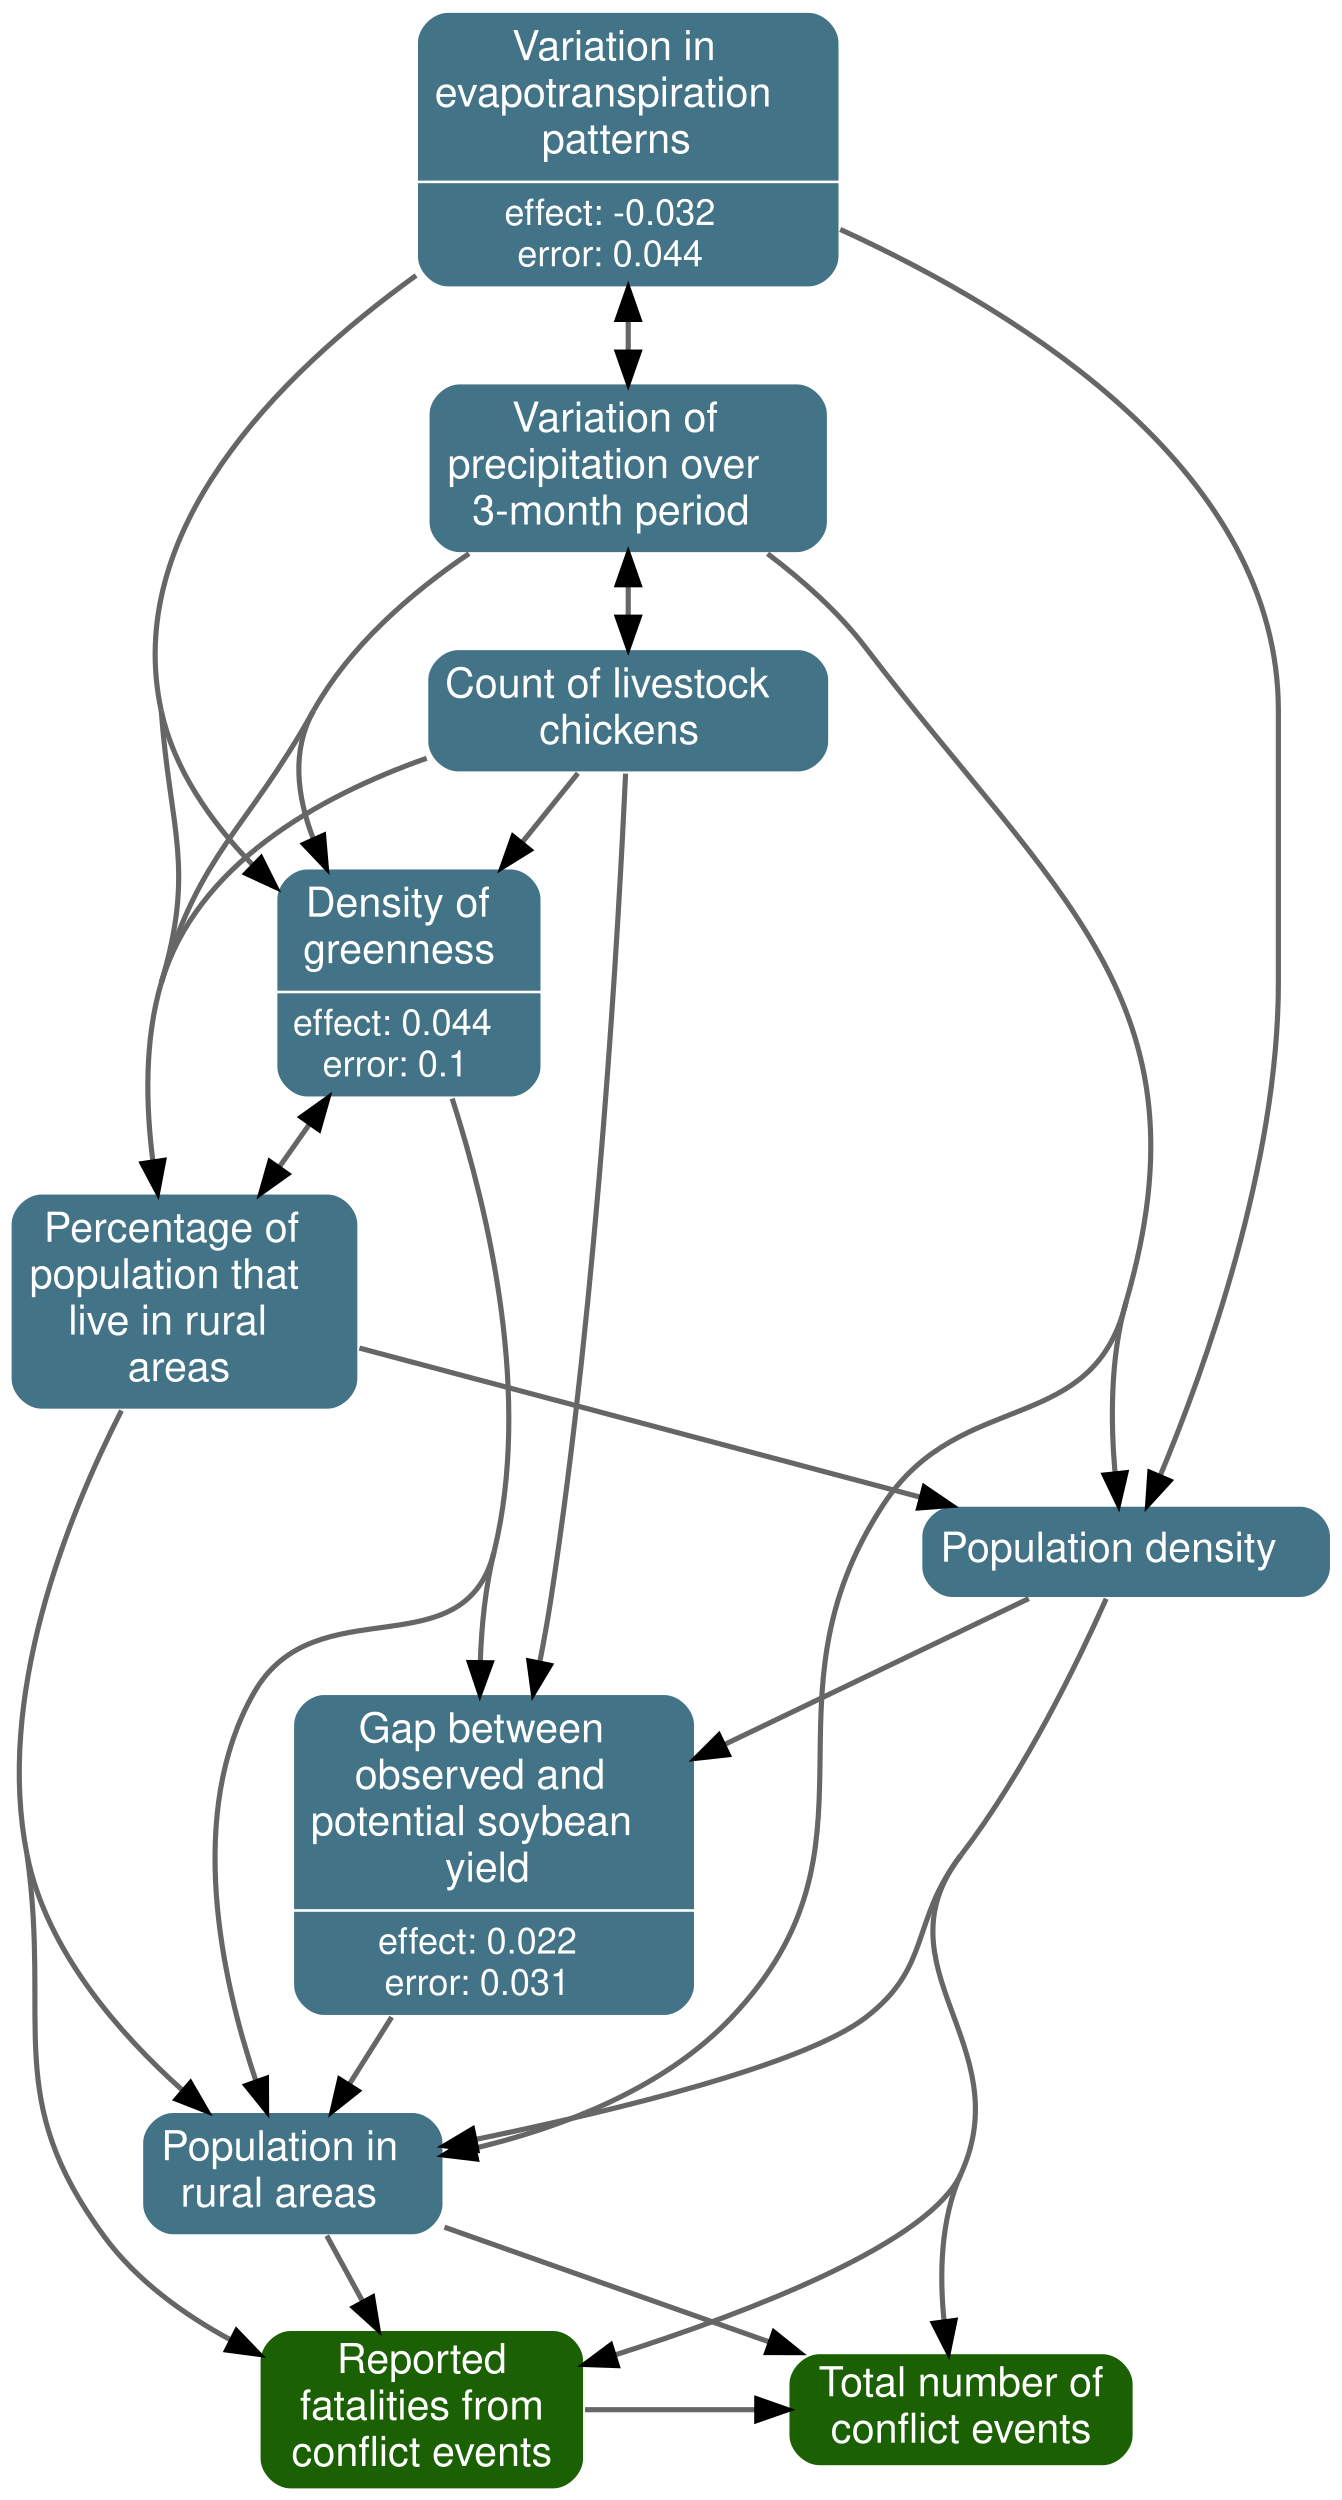
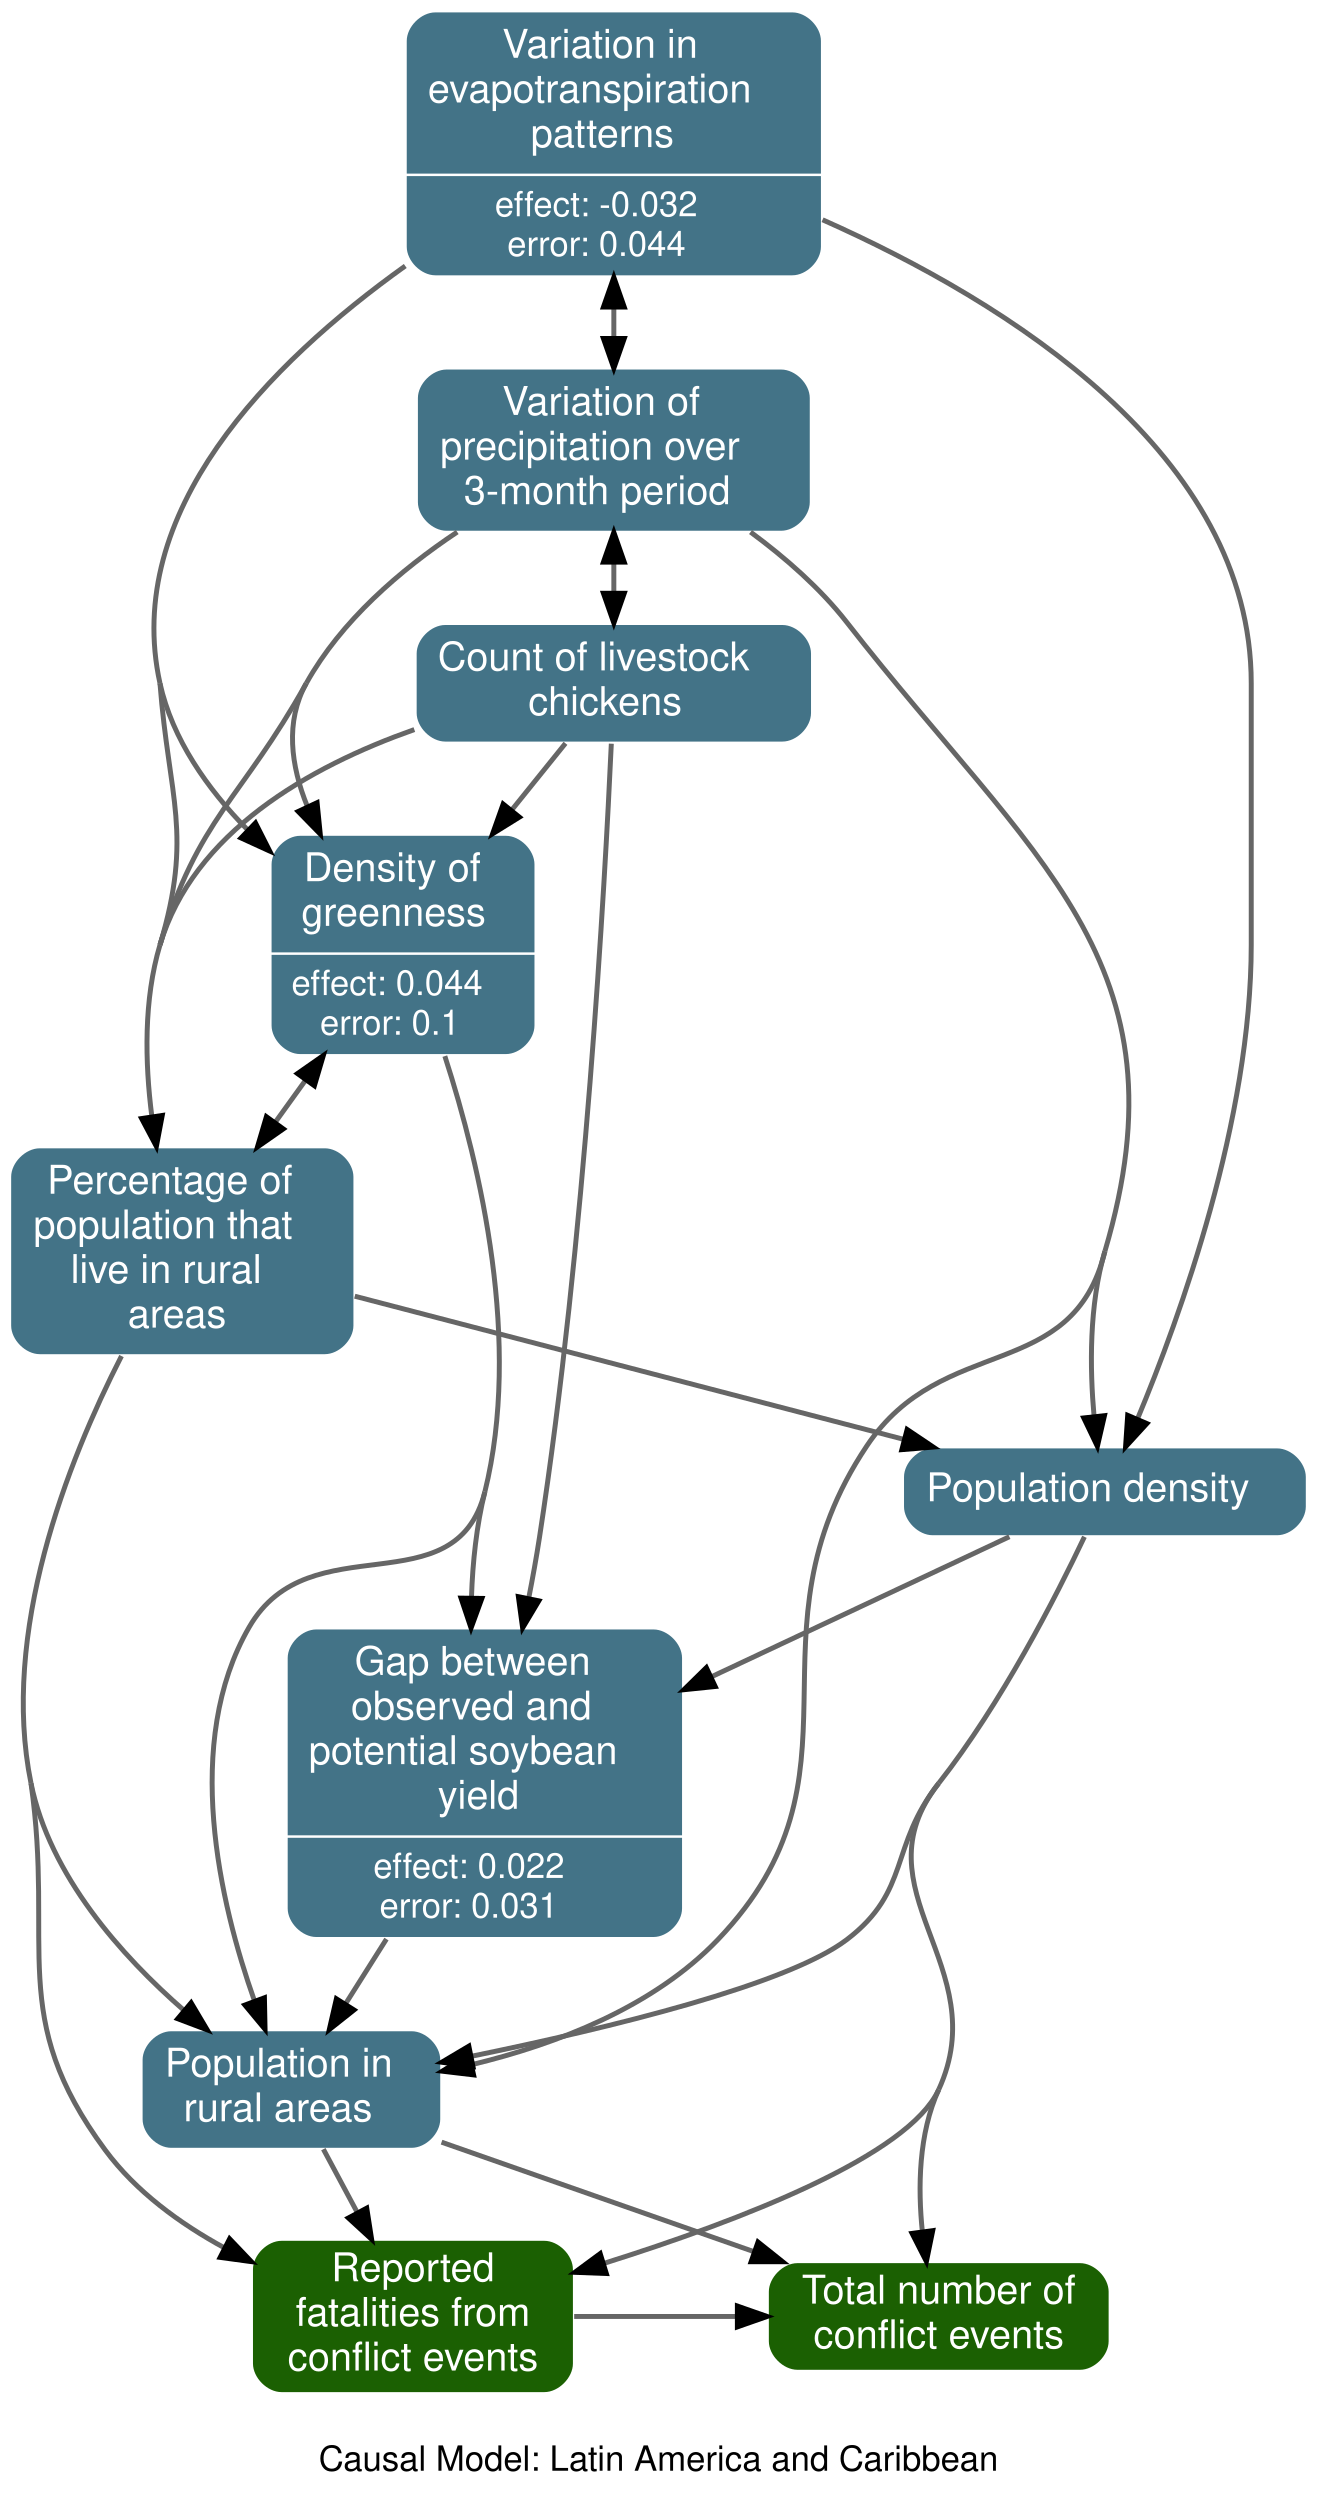
- <svg xmlns="http://www.w3.org/2000/svg" width="" height="" viewBox="0.00 0.00 520.00 969.00" preserveAspectRatio="xMinYMin">
-   <g id="graph0" class="graph" transform="scale(1 1) rotate(0) translate(4 965)">
-     <polygon fill="#ffffff" stroke="transparent" points="-4,4 -4,-965 516,-965 516,4 -4,4" />
+ <svg xmlns="http://www.w3.org/2000/svg" width="" height="" viewBox="0.00 0.00 531.00 1008.00" preserveAspectRatio="xMinYMin">
+   <g id="graph0" class="graph" transform="scale(1 1) rotate(0) translate(4 1004)">
+     <polygon fill="#ffffff" stroke="transparent" points="-4,4 -4,-1004 527,-1004 527,4 -4,4" />
+     <text text-anchor="middle" x="261.5" y="-7.8" font-family="Helvetica, Arial, sans-serif" font-size="14.00" fill="#000000">Causal Model: Latin America and Caribbean</text>
    <g id="node1" class="node rankB">
-       <path fill="none" stroke="#000000" d="M169.5,-853.5C169.5,-853.5 309.5,-853.5 309.5,-853.5 315.5,-853.5 321.5,-859.5 321.5,-865.5 321.5,-865.5 321.5,-948.5 321.5,-948.5 321.5,-954.5 315.5,-960.5 309.5,-960.5 309.5,-960.5 169.5,-960.5 169.5,-960.5 163.5,-960.5 157.5,-954.5 157.5,-948.5 157.5,-948.5 157.5,-865.5 157.5,-865.5 157.5,-859.5 163.5,-853.5 169.5,-853.5" />
-       <text text-anchor="start" x="194.5" y="-941.7" font-family="Helvetica, Arial, sans-serif" font-size="16.00" fill="#000000">Variation in</text>
-       <text text-anchor="start" x="164.5" y="-923.7" font-family="Helvetica, Arial, sans-serif" font-size="16.00" fill="#000000">evapotranspiration</text>
-       <text text-anchor="start" x="206" y="-905.7" font-family="Helvetica, Arial, sans-serif" font-size="16.00" fill="#000000">patterns</text>
-       <polyline fill="none" stroke="#000000" points="157.5,-894.5 321.5,-894.5 " />
-       <text text-anchor="start" x="191.5" y="-877.8" font-family="Helvetica, Arial, sans-serif" font-size="14.00" fill="#000000">effect: -0.032</text>
-       <text text-anchor="start" x="196.5" y="-861.8" font-family="Helvetica, Arial, sans-serif" font-size="14.00" fill="#000000">error: 0.044</text>
+       <path fill="none" stroke="#000000" d="M171.5,-892.5C171.5,-892.5 315.5,-892.5 315.5,-892.5 321.5,-892.5 327.5,-898.5 327.5,-904.5 327.5,-904.5 327.5,-987.5 327.5,-987.5 327.5,-993.5 321.5,-999.5 315.5,-999.5 315.5,-999.5 171.5,-999.5 171.5,-999.5 165.5,-999.5 159.5,-993.5 159.5,-987.5 159.5,-987.5 159.5,-904.5 159.5,-904.5 159.5,-898.5 165.5,-892.5 171.5,-892.5" />
+       <text text-anchor="start" x="198.5" y="-980.7" font-family="Helvetica, Arial, sans-serif" font-size="16.00" fill="#000000">Variation in</text>
+       <text text-anchor="start" x="168.5" y="-962.7" font-family="Helvetica, Arial, sans-serif" font-size="16.00" fill="#000000">evapotranspiration</text>
+       <text text-anchor="start" x="210" y="-944.7" font-family="Helvetica, Arial, sans-serif" font-size="16.00" fill="#000000">patterns</text>
+       <polyline fill="none" stroke="#000000" points="159.5,-933.5 327.5,-933.5 " />
+       <text text-anchor="start" x="195.5" y="-916.8" font-family="Helvetica, Arial, sans-serif" font-size="14.00" fill="#000000">effect: -0.032</text>
+       <text text-anchor="start" x="200.5" y="-900.8" font-family="Helvetica, Arial, sans-serif" font-size="14.00" fill="#000000">error: 0.044</text>
    </g>
    <g id="node3" class="node rankB">
-       <path fill="none" stroke="#000000" d="M174,-750.5C174,-750.5 305,-750.5 305,-750.5 311,-750.5 317,-756.5 317,-762.5 317,-762.5 317,-804.5 317,-804.5 317,-810.5 311,-816.5 305,-816.5 305,-816.5 174,-816.5 174,-816.5 168,-816.5 162,-810.5 162,-804.5 162,-804.5 162,-762.5 162,-762.5 162,-756.5 168,-750.5 174,-750.5" />
-       <text text-anchor="start" x="194.5" y="-797.7" font-family="Helvetica, Arial, sans-serif" font-size="16.00" fill="#000000">Variation of</text>
-       <text text-anchor="start" x="169.5" y="-779.7" font-family="Helvetica, Arial, sans-serif" font-size="16.00" fill="#000000">precipitation over</text>
-       <text text-anchor="start" x="179" y="-761.7" font-family="Helvetica, Arial, sans-serif" font-size="16.00" fill="#000000">3-month period</text>
+       <path fill="none" stroke="#000000" d="M176,-789.5C176,-789.5 311,-789.5 311,-789.5 317,-789.5 323,-795.5 323,-801.5 323,-801.5 323,-843.5 323,-843.5 323,-849.5 317,-855.5 311,-855.5 311,-855.5 176,-855.5 176,-855.5 170,-855.5 164,-849.5 164,-843.5 164,-843.5 164,-801.5 164,-801.5 164,-795.5 170,-789.5 176,-789.5" />
+       <text text-anchor="start" x="198.5" y="-836.7" font-family="Helvetica, Arial, sans-serif" font-size="16.00" fill="#000000">Variation of</text>
+       <text text-anchor="start" x="173.5" y="-818.7" font-family="Helvetica, Arial, sans-serif" font-size="16.00" fill="#000000">precipitation over</text>
+       <text text-anchor="start" x="183" y="-800.7" font-family="Helvetica, Arial, sans-serif" font-size="16.00" fill="#000000">3-month period</text>
    </g>
    <g id="edge1" class="edge">
-       <path fill="none" stroke="#000000" stroke-width="2" d="M239.5,-841.131C239.5,-837 239.5,-832.893 239.5,-828.886" />
-       <polygon fill="#000000" stroke="#000000" stroke-width="2" points="235.3,-841.19 239.5,-853.19 243.7,-841.19 235.3,-841.19" />
-       <polygon fill="#000000" stroke="#000000" stroke-width="2" points="243.7,-828.515 239.5,-816.515 235.3,-828.515 243.7,-828.515" />
+       <path fill="none" stroke="#000000" stroke-width="2" d="M243.5,-880.131C243.5,-876 243.5,-871.893 243.5,-867.886" />
+       <polygon fill="#000000" stroke="#000000" stroke-width="2" points="239.3,-880.19 243.5,-892.19 247.7,-880.19 239.3,-880.19" />
+       <polygon fill="#000000" stroke="#000000" stroke-width="2" points="247.7,-867.515 243.5,-855.515 239.3,-867.515 247.7,-867.515" />
    </g>
    <g id="node6" class="node rankB">
-       <path fill="none" stroke="#000000" d="M12,-418.5C12,-418.5 123,-418.5 123,-418.5 129,-418.5 135,-424.5 135,-430.5 135,-430.5 135,-490.5 135,-490.5 135,-496.5 129,-502.5 123,-502.5 123,-502.5 12,-502.5 12,-502.5 6,-502.5 0,-496.5 0,-490.5 0,-490.5 0,-430.5 0,-430.5 0,-424.5 6,-418.5 12,-418.5" />
-       <text text-anchor="start" x="13" y="-483.7" font-family="Helvetica, Arial, sans-serif" font-size="16.00" fill="#000000">Percentage of</text>
-       <text text-anchor="start" x="7.5" y="-465.7" font-family="Helvetica, Arial, sans-serif" font-size="16.00" fill="#000000">population that</text>
-       <text text-anchor="start" x="22.5" y="-447.7" font-family="Helvetica, Arial, sans-serif" font-size="16.00" fill="#000000">live in rural</text>
-       <text text-anchor="start" x="45.5" y="-429.7" font-family="Helvetica, Arial, sans-serif" font-size="16.00" fill="#000000">areas</text>
+       <path fill="none" stroke="#000000" d="M12,-457.5C12,-457.5 127,-457.5 127,-457.5 133,-457.5 139,-463.5 139,-469.5 139,-469.5 139,-529.5 139,-529.5 139,-535.5 133,-541.5 127,-541.5 127,-541.5 12,-541.5 12,-541.5 6,-541.5 0,-535.5 0,-529.5 0,-529.5 0,-469.5 0,-469.5 0,-463.5 6,-457.5 12,-457.5" />
+       <text text-anchor="start" x="15" y="-522.7" font-family="Helvetica, Arial, sans-serif" font-size="16.00" fill="#000000">Percentage of</text>
+       <text text-anchor="start" x="9.5" y="-504.7" font-family="Helvetica, Arial, sans-serif" font-size="16.00" fill="#000000">population that</text>
+       <text text-anchor="start" x="24.5" y="-486.7" font-family="Helvetica, Arial, sans-serif" font-size="16.00" fill="#000000">live in rural</text>
+       <text text-anchor="start" x="47.5" y="-468.7" font-family="Helvetica, Arial, sans-serif" font-size="16.00" fill="#000000">areas</text>
    </g>
    <g id="edge2" class="edge">
-       <path fill="none" stroke="#000000" stroke-width="2" d="M157.274,-858.233C102.655,-818.811 43.512,-758.634 58.5,-689.5" />
-       <path fill="none" stroke="#000000" stroke-width="2" d="M58.5,-689.5C61.95,-642.738 71.819,-628.957 58.5,-584" />
-       <path fill="none" stroke="#000000" stroke-width="2" d="M58.5,-584C51.961,-561.928 52.467,-536.713 55.268,-514.847" />
-       <polygon fill="#000000" stroke="#000000" stroke-width="2" points="59.457,-515.238 57.089,-502.747 51.15,-513.989 59.457,-515.238" />
+       <path fill="none" stroke="#000000" stroke-width="2" d="M159.401,-896.762C104.37,-857.407 45.252,-797.527 60.5,-728.5" />
+       <path fill="none" stroke="#000000" stroke-width="2" d="M60.5,-728.5C64.133,-681.752 73.909,-667.931 60.5,-623" />
+       <path fill="none" stroke="#000000" stroke-width="2" d="M60.5,-623C53.917,-600.942 54.416,-575.729 57.224,-553.86" />
+       <polygon fill="#000000" stroke="#000000" stroke-width="2" points="61.412,-554.251 59.049,-541.759 53.106,-552.998 61.412,-554.251" />
    </g>
    <g id="node7" class="node rankB">
-       <path fill="none" stroke="#000000" d="M365,-345.5C365,-345.5 500,-345.5 500,-345.5 506,-345.5 512,-351.5 512,-357.5 512,-357.5 512,-369.5 512,-369.5 512,-375.5 506,-381.5 500,-381.5 500,-381.5 365,-381.5 365,-381.5 359,-381.5 353,-375.5 353,-369.5 353,-369.5 353,-357.5 353,-357.5 353,-351.5 359,-345.5 365,-345.5" />
-       <text text-anchor="start" x="360.5" y="-359.7" font-family="Helvetica, Arial, sans-serif" font-size="16.00" fill="#000000">Population density</text>
+       <path fill="none" stroke="#000000" d="M372,-384.5C372,-384.5 511,-384.5 511,-384.5 517,-384.5 523,-390.5 523,-396.5 523,-396.5 523,-408.5 523,-408.5 523,-414.5 517,-420.5 511,-420.5 511,-420.5 372,-420.5 372,-420.5 366,-420.5 360,-414.5 360,-408.5 360,-408.5 360,-396.5 360,-396.5 360,-390.5 366,-384.5 372,-384.5" />
+       <text text-anchor="start" x="369.5" y="-398.7" font-family="Helvetica, Arial, sans-serif" font-size="16.00" fill="#000000">Population density</text>
    </g>
    <g id="edge3" class="edge">
-       <path fill="none" stroke="#000000" stroke-width="2" d="M321.666,-876.086C395.204,-842.455 491.5,-780.956 491.5,-689.5 491.5,-689.5 491.5,-689.5 491.5,-584 491.5,-513.488 462.997,-434.471 445.613,-392.836" />
-       <polygon fill="#000000" stroke="#000000" stroke-width="2" points="449.407,-391.027 440.828,-381.644 441.683,-394.329 449.407,-391.027" />
+       <path fill="none" stroke="#000000" stroke-width="2" d="M327.651,-915.385C402.603,-882.059 500.5,-820.854 500.5,-728.5 500.5,-728.5 500.5,-728.5 500.5,-623 500.5,-552.488 471.997,-473.471 454.613,-431.836" />
+       <polygon fill="#000000" stroke="#000000" stroke-width="2" points="458.407,-430.027 449.828,-420.644 450.683,-433.329 458.407,-430.027" />
    </g>
    <g id="node8" class="node rankB">
-       <path fill="none" stroke="#000000" d="M115,-539.5C115,-539.5 194,-539.5 194,-539.5 200,-539.5 206,-545.5 206,-551.5 206,-551.5 206,-616.5 206,-616.5 206,-622.5 200,-628.5 194,-628.5 194,-628.5 115,-628.5 115,-628.5 109,-628.5 103,-622.5 103,-616.5 103,-616.5 103,-551.5 103,-551.5 103,-545.5 109,-539.5 115,-539.5" />
-       <text text-anchor="start" x="114.5" y="-609.7" font-family="Helvetica, Arial, sans-serif" font-size="16.00" fill="#000000">Density of</text>
-       <text text-anchor="start" x="113.5" y="-591.7" font-family="Helvetica, Arial, sans-serif" font-size="16.00" fill="#000000">greenness</text>
-       <polyline fill="none" stroke="#000000" points="103,-580.5 206,-580.5 " />
-       <text text-anchor="start" x="109.5" y="-563.8" font-family="Helvetica, Arial, sans-serif" font-size="14.00" fill="#000000">effect: 0.044</text>
-       <text text-anchor="start" x="121" y="-547.8" font-family="Helvetica, Arial, sans-serif" font-size="14.00" fill="#000000">error: 0.1</text>
+       <path fill="none" stroke="#000000" d="M117,-578.5C117,-578.5 200,-578.5 200,-578.5 206,-578.5 212,-584.5 212,-590.5 212,-590.5 212,-655.5 212,-655.5 212,-661.5 206,-667.5 200,-667.5 200,-667.5 117,-667.5 117,-667.5 111,-667.5 105,-661.5 105,-655.5 105,-655.5 105,-590.5 105,-590.5 105,-584.5 111,-578.5 117,-578.5" />
+       <text text-anchor="start" x="118.5" y="-648.7" font-family="Helvetica, Arial, sans-serif" font-size="16.00" fill="#000000">Density of</text>
+       <text text-anchor="start" x="117.5" y="-630.7" font-family="Helvetica, Arial, sans-serif" font-size="16.00" fill="#000000">greenness</text>
+       <polyline fill="none" stroke="#000000" points="105,-619.5 212,-619.5 " />
+       <text text-anchor="start" x="113.5" y="-602.8" font-family="Helvetica, Arial, sans-serif" font-size="14.00" fill="#000000">effect: 0.044</text>
+       <text text-anchor="start" x="125" y="-586.8" font-family="Helvetica, Arial, sans-serif" font-size="14.00" fill="#000000">error: 0.1</text>
    </g>
    <g id="edge4" class="edge">
-       <path fill="none" stroke="#000000" stroke-width="2" d="M58.5,-689.5C63.436,-666.731 77.709,-646.45 93.79,-629.902" />
-       <polygon fill="#000000" stroke="#000000" stroke-width="2" points="97.174,-632.471 102.862,-621.1 91.325,-626.442 97.174,-632.471" />
+       <path fill="none" stroke="#000000" stroke-width="2" d="M60.5,-728.5C65.482,-705.947 79.632,-685.932 95.684,-669.559" />
+       <polygon fill="#000000" stroke="#000000" stroke-width="2" points="99.01,-672.189 104.752,-660.846 93.189,-666.132 99.01,-672.189" />
    </g>
    <g id="node2" class="node rankB">
-       <path fill="none" stroke="#000000" d="M173.5,-665.5C173.5,-665.5 305.5,-665.5 305.5,-665.5 311.5,-665.5 317.5,-671.5 317.5,-677.5 317.5,-677.5 317.5,-701.5 317.5,-701.5 317.5,-707.5 311.5,-713.5 305.5,-713.5 305.5,-713.5 173.5,-713.5 173.5,-713.5 167.5,-713.5 161.5,-707.5 161.5,-701.5 161.5,-701.5 161.5,-677.5 161.5,-677.5 161.5,-671.5 167.5,-665.5 173.5,-665.5" />
-       <text text-anchor="start" x="168.5" y="-694.7" font-family="Helvetica, Arial, sans-serif" font-size="16.00" fill="#000000">Count of livestock</text>
-       <text text-anchor="start" x="205" y="-676.7" font-family="Helvetica, Arial, sans-serif" font-size="16.00" fill="#000000">chickens</text>
+       <path fill="none" stroke="#000000" d="M175.5,-704.5C175.5,-704.5 311.5,-704.5 311.5,-704.5 317.5,-704.5 323.5,-710.5 323.5,-716.5 323.5,-716.5 323.5,-740.5 323.5,-740.5 323.5,-746.5 317.5,-752.5 311.5,-752.5 311.5,-752.5 175.5,-752.5 175.5,-752.5 169.5,-752.5 163.5,-746.5 163.5,-740.5 163.5,-740.5 163.5,-716.5 163.5,-716.5 163.5,-710.5 169.5,-704.5 175.5,-704.5" />
+       <text text-anchor="start" x="172.5" y="-733.7" font-family="Helvetica, Arial, sans-serif" font-size="16.00" fill="#000000">Count of livestock</text>
+       <text text-anchor="start" x="209" y="-715.7" font-family="Helvetica, Arial, sans-serif" font-size="16.00" fill="#000000">chickens</text>
    </g>
    <g id="node5" class="node rankB">
-       <path fill="none" stroke="#000000" d="M121.5,-183.5C121.5,-183.5 253.5,-183.5 253.5,-183.5 259.5,-183.5 265.5,-189.5 265.5,-195.5 265.5,-195.5 265.5,-296.5 265.5,-296.5 265.5,-302.5 259.5,-308.5 253.5,-308.5 253.5,-308.5 121.5,-308.5 121.5,-308.5 115.5,-308.5 109.5,-302.5 109.5,-296.5 109.5,-296.5 109.5,-195.5 109.5,-195.5 109.5,-189.5 115.5,-183.5 121.5,-183.5" />
-       <text text-anchor="start" x="135" y="-289.7" font-family="Helvetica, Arial, sans-serif" font-size="16.00" fill="#000000">Gap between</text>
-       <text text-anchor="start" x="133.5" y="-271.7" font-family="Helvetica, Arial, sans-serif" font-size="16.00" fill="#000000">observed and</text>
-       <text text-anchor="start" x="116.5" y="-253.7" font-family="Helvetica, Arial, sans-serif" font-size="16.00" fill="#000000">potential soybean</text>
-       <text text-anchor="start" x="168.5" y="-235.7" font-family="Helvetica, Arial, sans-serif" font-size="16.00" fill="#000000">yield</text>
-       <polyline fill="none" stroke="#000000" points="109.5,-224.5 265.5,-224.5 " />
-       <text text-anchor="start" x="142.5" y="-207.8" font-family="Helvetica, Arial, sans-serif" font-size="14.00" fill="#000000">effect: 0.022</text>
-       <text text-anchor="start" x="145" y="-191.8" font-family="Helvetica, Arial, sans-serif" font-size="14.00" fill="#000000">error: 0.031</text>
+       <path fill="none" stroke="#000000" d="M123.5,-222.5C123.5,-222.5 259.5,-222.5 259.5,-222.5 265.5,-222.5 271.5,-228.5 271.5,-234.5 271.5,-234.5 271.5,-335.5 271.5,-335.5 271.5,-341.5 265.5,-347.5 259.5,-347.5 259.5,-347.5 123.5,-347.5 123.5,-347.5 117.5,-347.5 111.5,-341.5 111.5,-335.5 111.5,-335.5 111.5,-234.5 111.5,-234.5 111.5,-228.5 117.5,-222.5 123.5,-222.5" />
+       <text text-anchor="start" x="139" y="-328.7" font-family="Helvetica, Arial, sans-serif" font-size="16.00" fill="#000000">Gap between</text>
+       <text text-anchor="start" x="137.5" y="-310.7" font-family="Helvetica, Arial, sans-serif" font-size="16.00" fill="#000000">observed and</text>
+       <text text-anchor="start" x="120.5" y="-292.7" font-family="Helvetica, Arial, sans-serif" font-size="16.00" fill="#000000">potential soybean</text>
+       <text text-anchor="start" x="172.5" y="-274.7" font-family="Helvetica, Arial, sans-serif" font-size="16.00" fill="#000000">yield</text>
+       <polyline fill="none" stroke="#000000" points="111.5,-263.5 271.5,-263.5 " />
+       <text text-anchor="start" x="146.5" y="-246.8" font-family="Helvetica, Arial, sans-serif" font-size="14.00" fill="#000000">effect: 0.022</text>
+       <text text-anchor="start" x="149" y="-230.8" font-family="Helvetica, Arial, sans-serif" font-size="14.00" fill="#000000">error: 0.031</text>
    </g>
    <g id="edge6" class="edge">
-       <path fill="none" stroke="#000000" stroke-width="2" d="M238.484,-665.144C235.884,-608.621 227.863,-464.266 209.5,-345 208.276,-337.05 206.788,-328.784 205.169,-320.568" />
-       <polygon fill="#000000" stroke="#000000" stroke-width="2" points="209.243,-319.524 202.72,-308.61 201.014,-321.209 209.243,-319.524" />
+       <path fill="none" stroke="#000000" stroke-width="2" d="M242.484,-704.144C239.884,-647.621 231.863,-503.266 213.5,-384 212.276,-376.05 210.788,-367.784 209.169,-359.568" />
+       <polygon fill="#000000" stroke="#000000" stroke-width="2" points="213.243,-358.524 206.72,-347.61 205.014,-360.209 213.243,-358.524" />
    </g>
    <g id="edge7" class="edge">
-       <path fill="none" stroke="#000000" stroke-width="2" d="M161.372,-671.108C118.754,-656.037 71.983,-629.51 58.5,-584" />
+       <path fill="none" stroke="#000000" stroke-width="2" d="M163.061,-709.838C120.391,-694.766 74.029,-668.332 60.5,-623" />
    </g>
    <g id="edge8" class="edge">
-       <path fill="none" stroke="#000000" stroke-width="2" d="M219.999,-665.296C213.456,-657.175 205.872,-647.761 198.234,-638.282" />
-       <polygon fill="#000000" stroke="#000000" stroke-width="2" points="201.415,-635.536 190.616,-628.826 194.874,-640.806 201.415,-635.536" />
+       <path fill="none" stroke="#000000" stroke-width="2" d="M223.999,-704.296C217.456,-696.175 209.872,-686.761 202.234,-677.282" />
+       <polygon fill="#000000" stroke="#000000" stroke-width="2" points="205.415,-674.536 194.616,-667.826 198.874,-679.806 205.415,-674.536" />
    </g>
    <g id="edge10" class="edge">
-       <path fill="none" stroke="#000000" stroke-width="2" d="M239.5,-738.191C239.5,-734.109 239.5,-730.01 239.5,-726.018" />
-       <polygon fill="#000000" stroke="#000000" stroke-width="2" points="235.3,-738.359 239.5,-750.359 243.7,-738.359 235.3,-738.359" />
-       <polygon fill="#000000" stroke="#000000" stroke-width="2" points="243.7,-725.778 239.5,-713.778 235.3,-725.778 243.7,-725.778" />
+       <path fill="none" stroke="#000000" stroke-width="2" d="M243.5,-777.191C243.5,-773.109 243.5,-769.01 243.5,-765.018" />
+       <polygon fill="#000000" stroke="#000000" stroke-width="2" points="239.3,-777.359 243.5,-789.359 247.7,-777.359 239.3,-777.359" />
+       <polygon fill="#000000" stroke="#000000" stroke-width="2" points="247.7,-764.778 243.5,-752.778 239.3,-764.778 247.7,-764.778" />
    </g>
    <g id="node4" class="node rankB">
-       <path fill="none" stroke="#000000" d="M63,-98.5C63,-98.5 156,-98.5 156,-98.5 162,-98.5 168,-104.5 168,-110.5 168,-110.5 168,-134.5 168,-134.5 168,-140.5 162,-146.5 156,-146.5 156,-146.5 63,-146.5 63,-146.5 57,-146.5 51,-140.5 51,-134.5 51,-134.5 51,-110.5 51,-110.5 51,-104.5 57,-98.5 63,-98.5" />
-       <text text-anchor="start" x="58.5" y="-127.7" font-family="Helvetica, Arial, sans-serif" font-size="16.00" fill="#000000">Population in</text>
-       <text text-anchor="start" x="66" y="-109.7" font-family="Helvetica, Arial, sans-serif" font-size="16.00" fill="#000000">rural areas</text>
+       <path fill="none" stroke="#000000" d="M65,-137.5C65,-137.5 162,-137.5 162,-137.5 168,-137.5 174,-143.5 174,-149.5 174,-149.5 174,-173.5 174,-173.5 174,-179.5 168,-185.5 162,-185.5 162,-185.5 65,-185.5 65,-185.5 59,-185.5 53,-179.5 53,-173.5 53,-173.5 53,-149.5 53,-149.5 53,-143.5 59,-137.5 65,-137.5" />
+       <text text-anchor="start" x="62.5" y="-166.7" font-family="Helvetica, Arial, sans-serif" font-size="16.00" fill="#000000">Population in</text>
+       <text text-anchor="start" x="70" y="-148.7" font-family="Helvetica, Arial, sans-serif" font-size="16.00" fill="#000000">rural areas</text>
    </g>
    <g id="edge11" class="edge">
-       <path fill="none" stroke="#000000" stroke-width="2" d="M293.518,-750.37C307.254,-740.024 321.061,-727.689 331.5,-714 405.04,-617.56 466.311,-576.971 432.5,-460.5" />
-       <path fill="none" stroke="#000000" stroke-width="2" d="M432.5,-460.5C419.874,-407.555 368.403,-427.48 338.5,-382 287.82,-304.918 342.956,-249.958 279.5,-183 253.477,-155.541 214.176,-140.525 179.915,-132.324" />
-       <polygon fill="#000000" stroke="#000000" stroke-width="2" points="180.661,-128.187 168.037,-129.698 178.847,-136.389 180.661,-128.187" />
+       <path fill="none" stroke="#000000" stroke-width="2" d="M298.614,-789.477C312.647,-779.132 326.775,-766.77 337.5,-753 412.331,-656.924 476.09,-616.264 441.5,-499.5" />
+       <path fill="none" stroke="#000000" stroke-width="2" d="M441.5,-499.5C428.422,-445.959 376.123,-466.825 345.5,-421 294.175,-344.194 349.321,-288.786 285.5,-222 259.481,-194.773 220.498,-179.786 186.219,-171.542" />
+       <polygon fill="#000000" stroke="#000000" stroke-width="2" points="186.945,-167.401 174.32,-168.899 185.123,-175.601 186.945,-167.401" />
    </g>
    <g id="edge12" class="edge">
-       <path fill="none" stroke="#000000" stroke-width="2" d="M177.794,-750.426C155.045,-735.002 131.444,-714.482 117.5,-689.5" />
-       <path fill="none" stroke="#000000" stroke-width="2" d="M117.5,-689.5C91.316,-642.59 73.76,-635.51 58.5,-584" />
+       <path fill="none" stroke="#000000" stroke-width="2" d="M180.352,-789.483C157.316,-774.122 133.503,-753.632 119.5,-728.5" />
+       <path fill="none" stroke="#000000" stroke-width="2" d="M119.5,-728.5C93.352,-681.57 75.863,-674.48 60.5,-623" />
    </g>
    <g id="edge13" class="edge">
-       <path fill="none" stroke="#000000" stroke-width="2" d="M432.5,-460.5C426.214,-438.846 426.503,-413.31 428.209,-393.875" />
-       <polygon fill="#000000" stroke="#000000" stroke-width="2" points="432.4,-394.185 429.517,-381.802 424.049,-393.28 432.4,-394.185" />
+       <path fill="none" stroke="#000000" stroke-width="2" d="M441.5,-499.5C435.096,-477.881 435.39,-452.343 437.129,-432.898" />
+       <polygon fill="#000000" stroke="#000000" stroke-width="2" points="441.32,-433.207 438.461,-420.819 432.971,-432.286 441.32,-433.207" />
    </g>
    <g id="edge14" class="edge">
-       <path fill="none" stroke="#000000" stroke-width="2" d="M117.5,-689.5C108.891,-674.077 111.078,-656.288 117.473,-639.764" />
-       <polygon fill="#000000" stroke="#000000" stroke-width="2" points="121.415,-641.239 122.492,-628.571 113.75,-637.802 121.415,-641.239" />
+       <path fill="none" stroke="#000000" stroke-width="2" d="M119.5,-728.5C110.89,-713.046 113.257,-695.318 119.912,-678.861" />
+       <polygon fill="#000000" stroke="#000000" stroke-width="2" points="123.846,-680.363 125.121,-667.713 116.236,-676.807 123.846,-680.363" />
    </g>
    <g id="node9" class="node rankC">
-       <path fill="none" stroke="#000000" d="M423.5,-53C423.5,-53 313.5,-53 313.5,-53 307.5,-53 301.5,-47 301.5,-41 301.5,-41 301.5,-21 301.5,-21 301.5,-15 307.5,-9 313.5,-9 313.5,-9 423.5,-9 423.5,-9 429.5,-9 435.5,-15 435.5,-21 435.5,-21 435.5,-41 435.5,-41 435.5,-47 429.5,-53 423.5,-53" />
-       <text text-anchor="middle" x="368.5" y="-36.2" font-family="Helvetica, Arial, sans-serif" font-size="16.00" fill="#000000">Total number of</text>
-       <text text-anchor="middle" x="368.5" y="-18.2" font-family="Helvetica, Arial, sans-serif" font-size="16.00" fill="#000000">conflict events</text>
+       <path fill="none" stroke="#000000" d="M431.5,-92C431.5,-92 317.5,-92 317.5,-92 311.5,-92 305.5,-86 305.5,-80 305.5,-80 305.5,-60 305.5,-60 305.5,-54 311.5,-48 317.5,-48 317.5,-48 431.5,-48 431.5,-48 437.5,-48 443.5,-54 443.5,-60 443.5,-60 443.5,-80 443.5,-80 443.5,-86 437.5,-92 431.5,-92" />
+       <text text-anchor="middle" x="374.5" y="-75.2" font-family="Helvetica, Arial, sans-serif" font-size="16.00" fill="#000000">Total number of</text>
+       <text text-anchor="middle" x="374.5" y="-57.2" font-family="Helvetica, Arial, sans-serif" font-size="16.00" fill="#000000">conflict events</text>
    </g>
    <g id="edge15" class="edge">
-       <path fill="none" stroke="#000000" stroke-width="2" d="M168.271,-101.737C205.707,-88.512 254.519,-71.267 294.576,-57.116" />
-       <polygon fill="#000000" stroke="#000000" stroke-width="2" points="295.978,-61.075 305.894,-53.118 293.18,-53.155 295.978,-61.075" />
+       <path fill="none" stroke="#000000" stroke-width="2" d="M174.035,-140.278C211.589,-127.112 260.119,-110.099 300.023,-96.11" />
+       <polygon fill="#000000" stroke="#000000" stroke-width="2" points="301.634,-99.996 311.569,-92.062 298.855,-92.069 301.634,-99.996" />
    </g>
    <g id="node10" class="node rankC">
-       <path fill="none" stroke="#000000" d="M210.5,-62C210.5,-62 108.5,-62 108.5,-62 102.5,-62 96.5,-56 96.5,-50 96.5,-50 96.5,-12 96.5,-12 96.5,-6 102.5,0 108.5,0 108.5,0 210.5,0 210.5,0 216.5,0 222.5,-6 222.5,-12 222.5,-12 222.5,-50 222.5,-50 222.5,-56 216.5,-62 210.5,-62" />
-       <text text-anchor="middle" x="159.5" y="-45.2" font-family="Helvetica, Arial, sans-serif" font-size="16.00" fill="#000000">Reported</text>
-       <text text-anchor="middle" x="159.5" y="-27.2" font-family="Helvetica, Arial, sans-serif" font-size="16.00" fill="#000000">fatalities from</text>
-       <text text-anchor="middle" x="159.5" y="-9.2" font-family="Helvetica, Arial, sans-serif" font-size="16.00" fill="#000000">conflict events</text>
+       <path fill="none" stroke="#000000" d="M215.5,-101C215.5,-101 109.5,-101 109.5,-101 103.5,-101 97.5,-95 97.5,-89 97.5,-89 97.5,-51 97.5,-51 97.5,-45 103.5,-39 109.5,-39 109.5,-39 215.5,-39 215.5,-39 221.5,-39 227.5,-45 227.5,-51 227.5,-51 227.5,-89 227.5,-89 227.5,-95 221.5,-101 215.5,-101" />
+       <text text-anchor="middle" x="162.5" y="-84.2" font-family="Helvetica, Arial, sans-serif" font-size="16.00" fill="#000000">Reported</text>
+       <text text-anchor="middle" x="162.5" y="-66.2" font-family="Helvetica, Arial, sans-serif" font-size="16.00" fill="#000000">fatalities from</text>
+       <text text-anchor="middle" x="162.5" y="-48.2" font-family="Helvetica, Arial, sans-serif" font-size="16.00" fill="#000000">conflict events</text>
    </g>
    <g id="edge16" class="edge">
-       <path fill="none" stroke="#000000" stroke-width="2" d="M122.637,-98.46C126.957,-90.554 131.892,-81.523 136.715,-72.696" />
-       <polygon fill="#000000" stroke="#000000" stroke-width="2" points="140.427,-74.662 142.496,-62.117 133.056,-70.634 140.427,-74.662" />
+       <path fill="none" stroke="#000000" stroke-width="2" d="M126.374,-137.459C130.561,-129.641 135.338,-120.722 140.015,-111.987" />
+       <polygon fill="#000000" stroke="#000000" stroke-width="2" points="143.874,-113.679 145.836,-101.117 136.468,-109.713 143.874,-113.679" />
    </g>
    <g id="edge17" class="edge">
-       <path fill="none" stroke="#000000" stroke-width="2" d="M147.815,-183.165C142.11,-174.132 136.425,-165.131 131.248,-156.934" />
-       <polygon fill="#000000" stroke="#000000" stroke-width="2" points="134.735,-154.59 124.776,-146.687 127.633,-159.075 134.735,-154.59" />
+       <path fill="none" stroke="#000000" stroke-width="2" d="M151.815,-222.165C146.11,-213.132 140.425,-204.131 135.248,-195.934" />
+       <polygon fill="#000000" stroke="#000000" stroke-width="2" points="138.735,-193.59 128.776,-185.687 131.633,-198.075 138.735,-193.59" />
    </g>
    <g id="edge18" class="edge">
-       <path fill="none" stroke="#000000" stroke-width="2" d="M6.5,-246C13.861,-209.223 41.859,-177.036 66.809,-154.749" />
-       <polygon fill="#000000" stroke="#000000" stroke-width="2" points="69.809,-157.709 76.173,-146.703 64.334,-151.338 69.809,-157.709" />
+       <path fill="none" stroke="#000000" stroke-width="2" d="M8.5,-285C16.081,-247.791 44.839,-215.497 70.346,-193.274" />
+       <polygon fill="#000000" stroke="#000000" stroke-width="2" points="73.057,-196.482 79.55,-185.551 67.658,-190.046 73.057,-196.482" />
    </g>
    <g id="edge19" class="edge">
-       <path fill="none" stroke="#000000" stroke-width="2" d="M135.298,-442.482C196.92,-426.106 287.881,-401.933 352.925,-384.647" />
-       <polygon fill="#000000" stroke="#000000" stroke-width="2" points="354.237,-388.644 364.756,-381.503 352.08,-380.526 354.237,-388.644" />
+       <path fill="none" stroke="#000000" stroke-width="2" d="M139.034,-481.369C201.921,-464.971 294.53,-440.823 360.689,-423.572" />
+       <polygon fill="#000000" stroke="#000000" stroke-width="2" points="361.755,-427.634 372.307,-420.542 359.636,-419.506 361.755,-427.634" />
    </g>
    <g id="edge21" class="edge">
-       <path fill="none" stroke="#000000" stroke-width="2" d="M43.07,-418.256C21.21,-375.345 -5.657,-306.741 6.5,-246" />
-       <path fill="none" stroke="#000000" stroke-width="2" d="M6.5,-246C15.749,-179.525 -3.366,-151.993 36.5,-98 48.997,-81.075 67.096,-67.937 85.583,-57.96" />
-       <polygon fill="#000000" stroke="#000000" stroke-width="2" points="87.665,-61.614 96.473,-52.446 83.87,-54.12 87.665,-61.614" />
+       <path fill="none" stroke="#000000" stroke-width="2" d="M44.982,-457.238C23.053,-414.313 -3.866,-345.699 8.5,-285" />
+       <path fill="none" stroke="#000000" stroke-width="2" d="M8.5,-285C17.977,-218.557 -1.457,-190.925 38.5,-137 50.8,-120.401 68.474,-107.463 86.64,-97.577" />
+       <polygon fill="#000000" stroke="#000000" stroke-width="2" points="88.579,-101.303 97.355,-92.104 84.758,-93.822 88.579,-101.303" />
    </g>
    <g id="edge22" class="edge">
-       <path fill="none" stroke="#000000" stroke-width="2" d="M424.76,-345.344C414.056,-321.325 393.228,-278.264 368.5,-246" />
-       <path fill="none" stroke="#000000" stroke-width="2" d="M368.5,-246C348.747,-220.227 357.293,-202.727 331.5,-183 307.74,-164.828 235.804,-147.212 180.19,-135.721" />
-       <polygon fill="#000000" stroke="#000000" stroke-width="2" points="180.833,-131.566 168.237,-133.293 179.161,-139.798 180.833,-131.566" />
+       <path fill="none" stroke="#000000" stroke-width="2" d="M433.244,-384.362C421.868,-360.362 399.877,-317.323 374.5,-285" />
+       <path fill="none" stroke="#000000" stroke-width="2" d="M374.5,-285C354.448,-259.459 363.315,-241.697 337.5,-222 313.706,-203.845 242.063,-186.382 186.136,-174.925" />
+       <polygon fill="#000000" stroke="#000000" stroke-width="2" points="186.697,-170.754 174.104,-172.502 185.038,-178.988 186.697,-170.754" />
    </g>
    <g id="edge23" class="edge">
-       <path fill="none" stroke="#000000" stroke-width="2" d="M394.756,-345.398C363.341,-330.332 317.34,-308.27 276.652,-288.756" />
-       <polygon fill="#000000" stroke="#000000" stroke-width="2" points="278.246,-284.863 265.61,-283.461 274.613,-292.437 278.246,-284.863" />
+       <path fill="none" stroke="#000000" stroke-width="2" d="M402.985,-384.398C370.987,-369.359 324.157,-347.349 282.694,-327.861" />
+       <polygon fill="#000000" stroke="#000000" stroke-width="2" points="284.368,-324.007 271.721,-322.704 280.795,-331.61 284.368,-324.007" />
    </g>
    <g id="edge24" class="edge">
-       <path fill="none" stroke="#000000" stroke-width="2" d="M368.5,-122.5C360.435,-104.719 360.114,-82.921 361.961,-65.061" />
-       <polygon fill="#000000" stroke="#000000" stroke-width="2" points="366.126,-65.599 363.562,-53.146 357.801,-64.48 366.126,-65.599" />
+       <path fill="none" stroke="#000000" stroke-width="2" d="M374.5,-161.5C366.373,-143.748 366.049,-121.951 367.91,-104.085" />
+       <polygon fill="#000000" stroke="#000000" stroke-width="2" points="372.076,-104.619 369.524,-92.164 363.752,-103.492 372.076,-104.619" />
    </g>
    <g id="edge25" class="edge">
-       <path fill="none" stroke="#000000" stroke-width="2" d="M368.5,-246C335.111,-202.435 391.173,-172.488 368.5,-122.5" />
-       <path fill="none" stroke="#000000" stroke-width="2" d="M368.5,-122.5C356.452,-95.937 289.096,-69.654 234.055,-52.12" />
-       <polygon fill="#000000" stroke="#000000" stroke-width="2" points="235.228,-48.087 222.521,-48.515 232.722,-56.104 235.228,-48.087" />
+       <path fill="none" stroke="#000000" stroke-width="2" d="M374.5,-285C340.605,-241.827 397.349,-211.407 374.5,-161.5" />
+       <path fill="none" stroke="#000000" stroke-width="2" d="M374.5,-161.5C362.309,-134.873 294.978,-108.835 239.418,-91.387" />
+       <polygon fill="#000000" stroke="#000000" stroke-width="2" points="240.47,-87.316 227.765,-87.797 237.996,-95.344 240.47,-87.316" />
    </g>
    <g id="edge26" class="edge">
-       <path fill="none" stroke="#000000" stroke-width="2" d="M171.273,-539.193C185.728,-494.313 202.141,-423.478 187.5,-363.5" />
-       <path fill="none" stroke="#000000" stroke-width="2" d="M187.5,-363.5C175.899,-317.018 118.319,-350.567 94.5,-309 67.716,-262.259 81.93,-197.808 95.263,-158.209" />
-       <polygon fill="#000000" stroke="#000000" stroke-width="2" points="99.269,-159.478 99.327,-146.765 91.354,-156.668 99.269,-159.478" />
+       <path fill="none" stroke="#000000" stroke-width="2" d="M175.359,-578.172C189.879,-533.276 206.341,-462.428 191.5,-402.5" />
+       <path fill="none" stroke="#000000" stroke-width="2" d="M191.5,-402.5C179.555,-355.312 120.896,-390.122 96.5,-348 69.476,-301.341 84.6,-236.865 98.605,-197.239" />
+       <polygon fill="#000000" stroke="#000000" stroke-width="2" points="102.618,-198.498 102.867,-185.787 94.745,-195.568 102.618,-198.498" />
    </g>
    <g id="edge27" class="edge">
-       <path fill="none" stroke="#000000" stroke-width="2" d="M187.5,-363.5C184.189,-349.935 182.648,-335.224 182.168,-320.949" />
-       <polygon fill="#000000" stroke="#000000" stroke-width="2" points="186.363,-320.499 182.001,-308.557 177.963,-320.612 186.363,-320.499" />
+       <path fill="none" stroke="#000000" stroke-width="2" d="M191.5,-402.5C188.143,-388.946 186.582,-374.24 186.095,-359.967" />
+       <polygon fill="#000000" stroke="#000000" stroke-width="2" points="190.29,-359.517 185.926,-347.575 181.89,-359.631 190.29,-359.517" />
    </g>
    <g id="edge28" class="edge">
-       <path fill="none" stroke="#000000" stroke-width="2" d="M116.024,-529.382C112.062,-523.757 108.043,-518.053 104.102,-512.458" />
-       <polygon fill="#000000" stroke="#000000" stroke-width="2" points="112.746,-532.022 123.091,-539.414 119.614,-527.185 112.746,-532.022" />
-       <polygon fill="#000000" stroke="#000000" stroke-width="2" points="107.466,-509.94 97.121,-502.548 100.599,-514.778 107.466,-509.94" />
+       <path fill="none" stroke="#000000" stroke-width="2" d="M119.349,-568.672C115.254,-562.99 111.098,-557.223 107.022,-551.567" />
+       <polygon fill="#000000" stroke="#000000" stroke-width="2" points="115.946,-571.134 126.369,-578.414 122.76,-566.223 115.946,-571.134" />
+       <polygon fill="#000000" stroke="#000000" stroke-width="2" points="110.225,-548.828 99.802,-541.548 103.411,-553.739 110.225,-548.828" />
    </g>
    <g id="edge29" class="edge">
-       <path fill="none" stroke="#000000" stroke-width="2" d="M222.772,-31C244.866,-31 266.96,-31 289.054,-31" />
-       <polygon fill="#000000" stroke="#000000" stroke-width="2" points="289.328,-35.2 301.328,-31 289.328,-26.8 289.328,-35.2" />
+       <path fill="none" stroke="#000000" stroke-width="2" d="M227.508,-70C249.39,-70 271.272,-70 293.154,-70" />
+       <polygon fill="#000000" stroke="#000000" stroke-width="2" points="293.31,-74.2 305.31,-70 293.31,-65.8 293.31,-74.2" />
    </g>
  </g>
  <style>.node path {
  stroke: #fff;
}
.node text {
  fill: #fff;
}
.node polyline {
  stroke: #fff;
}
.rankA path {
  fill: #2e3348;
}
.rankB path {
  fill: #437387;
}
.rankC path {
  fill: #1b6002;
}
.edge path {
  stroke: #666;
};
</style>
</svg>
